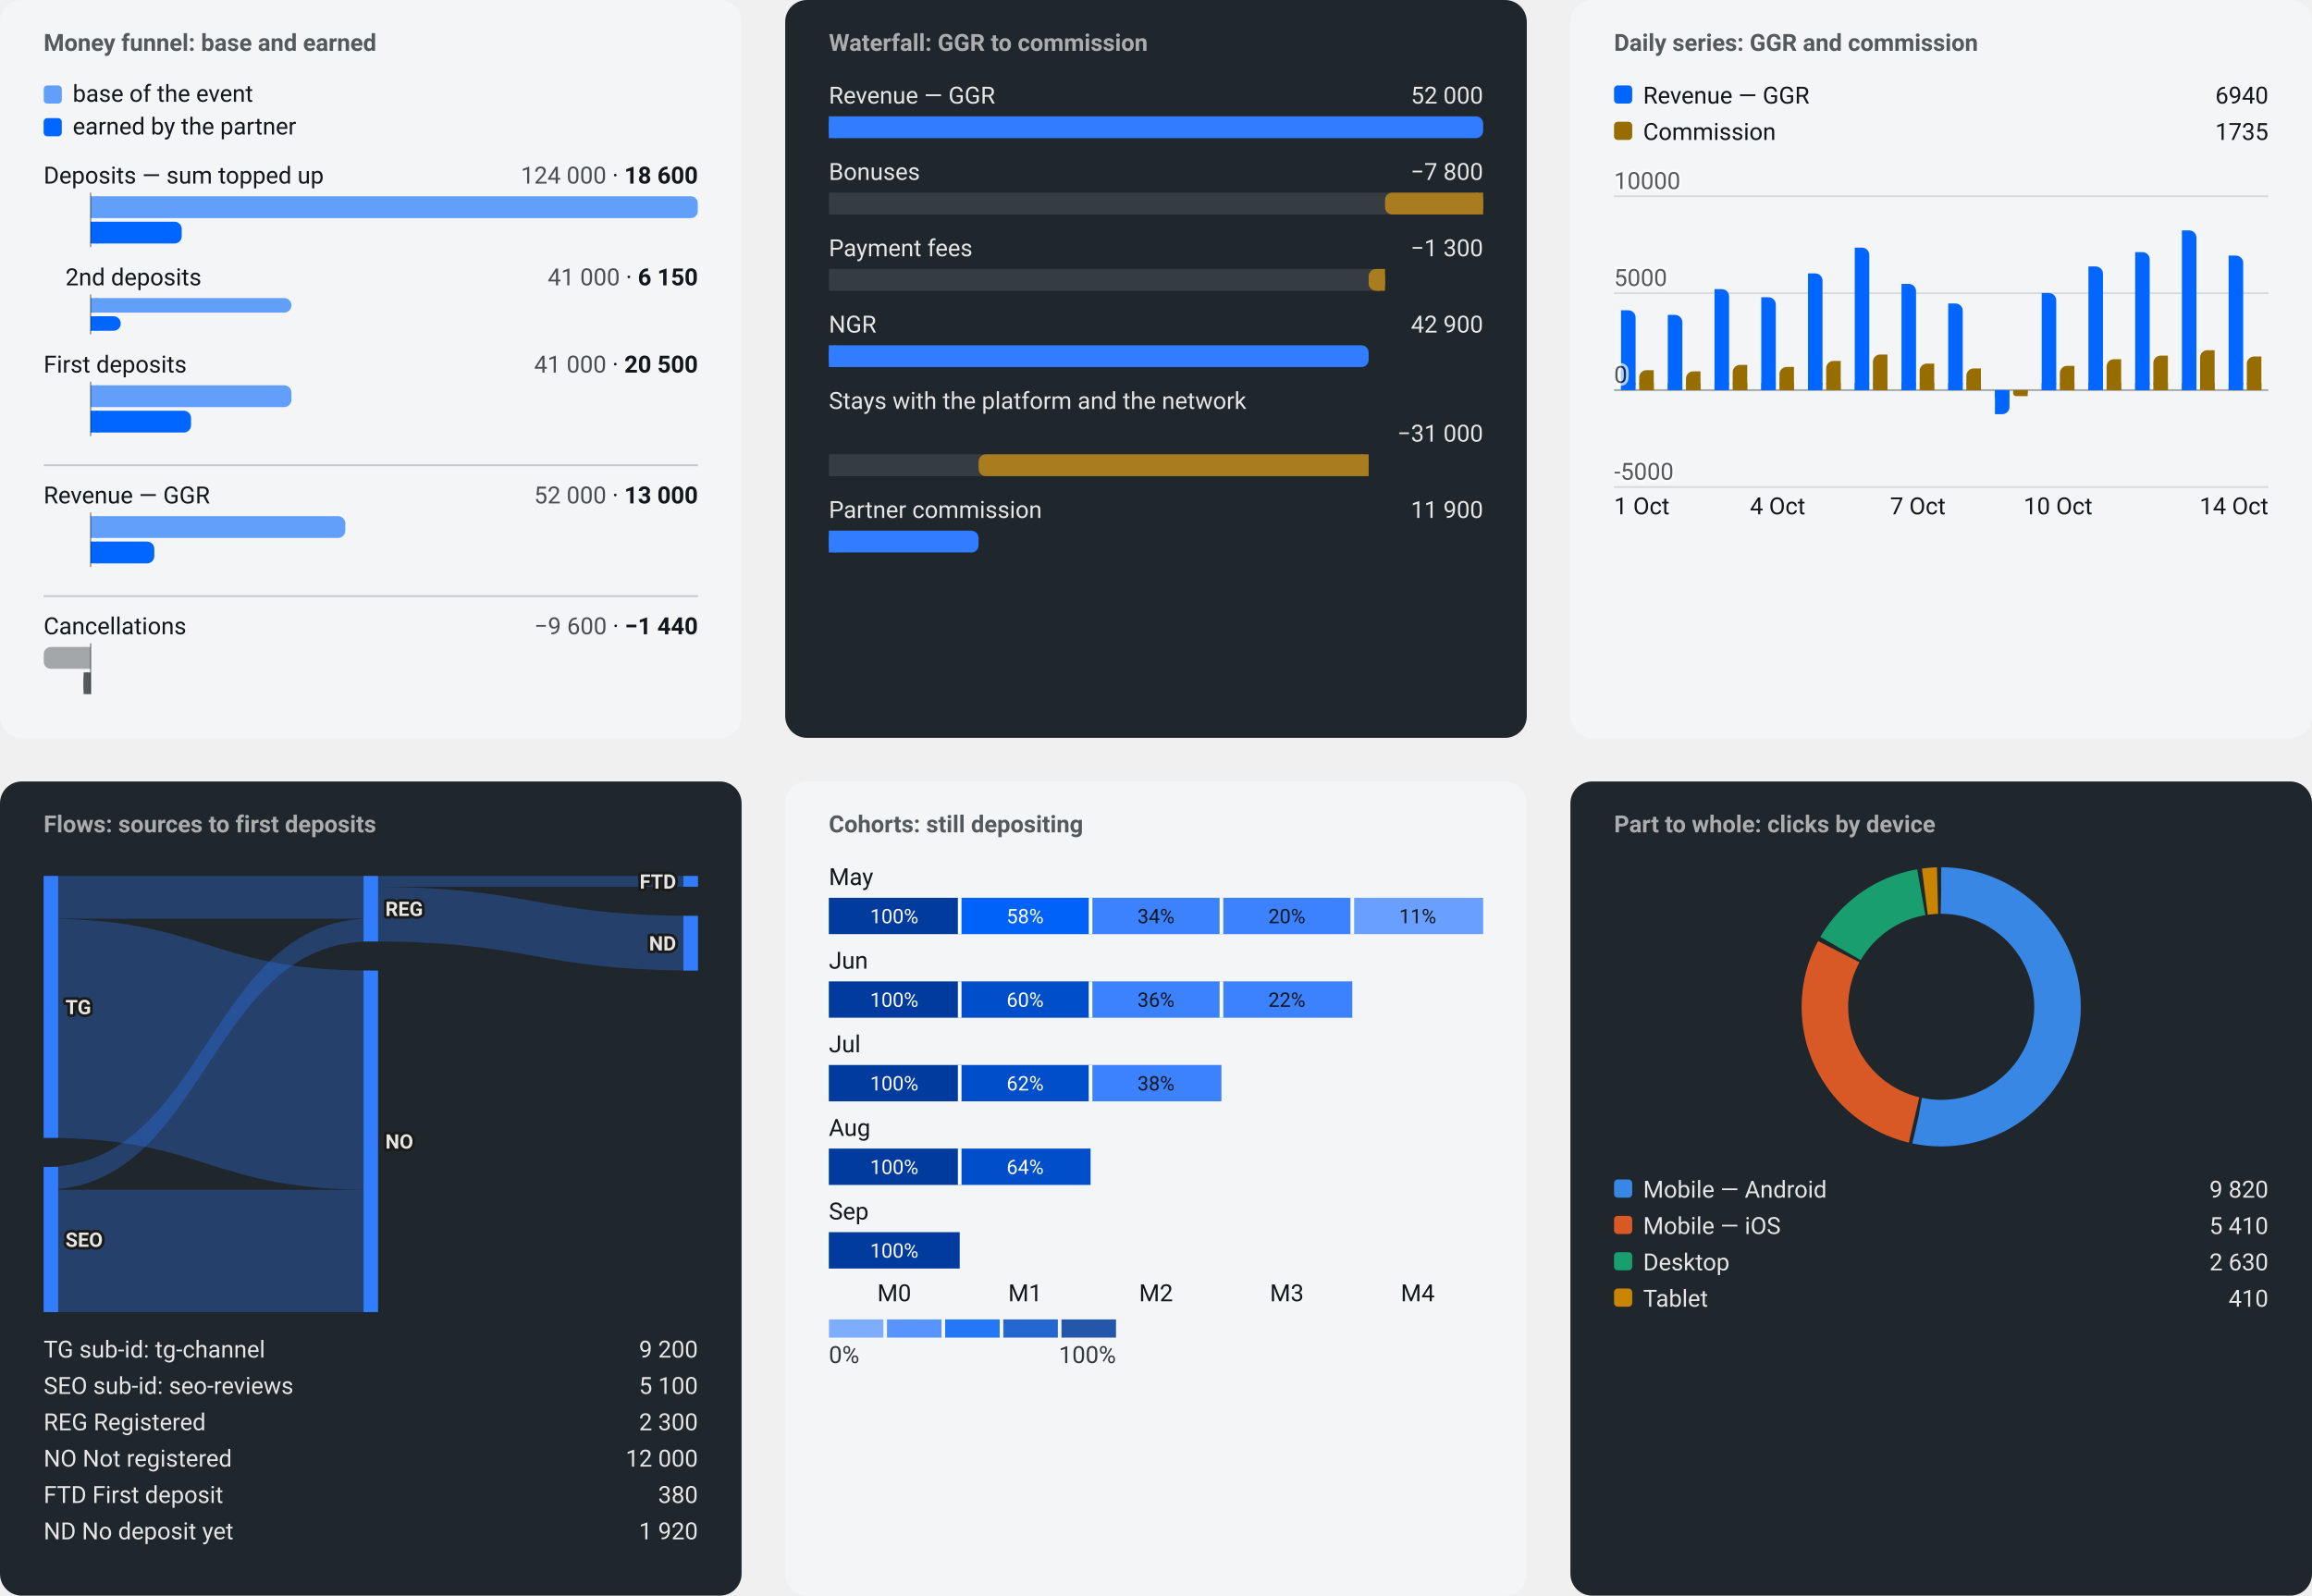
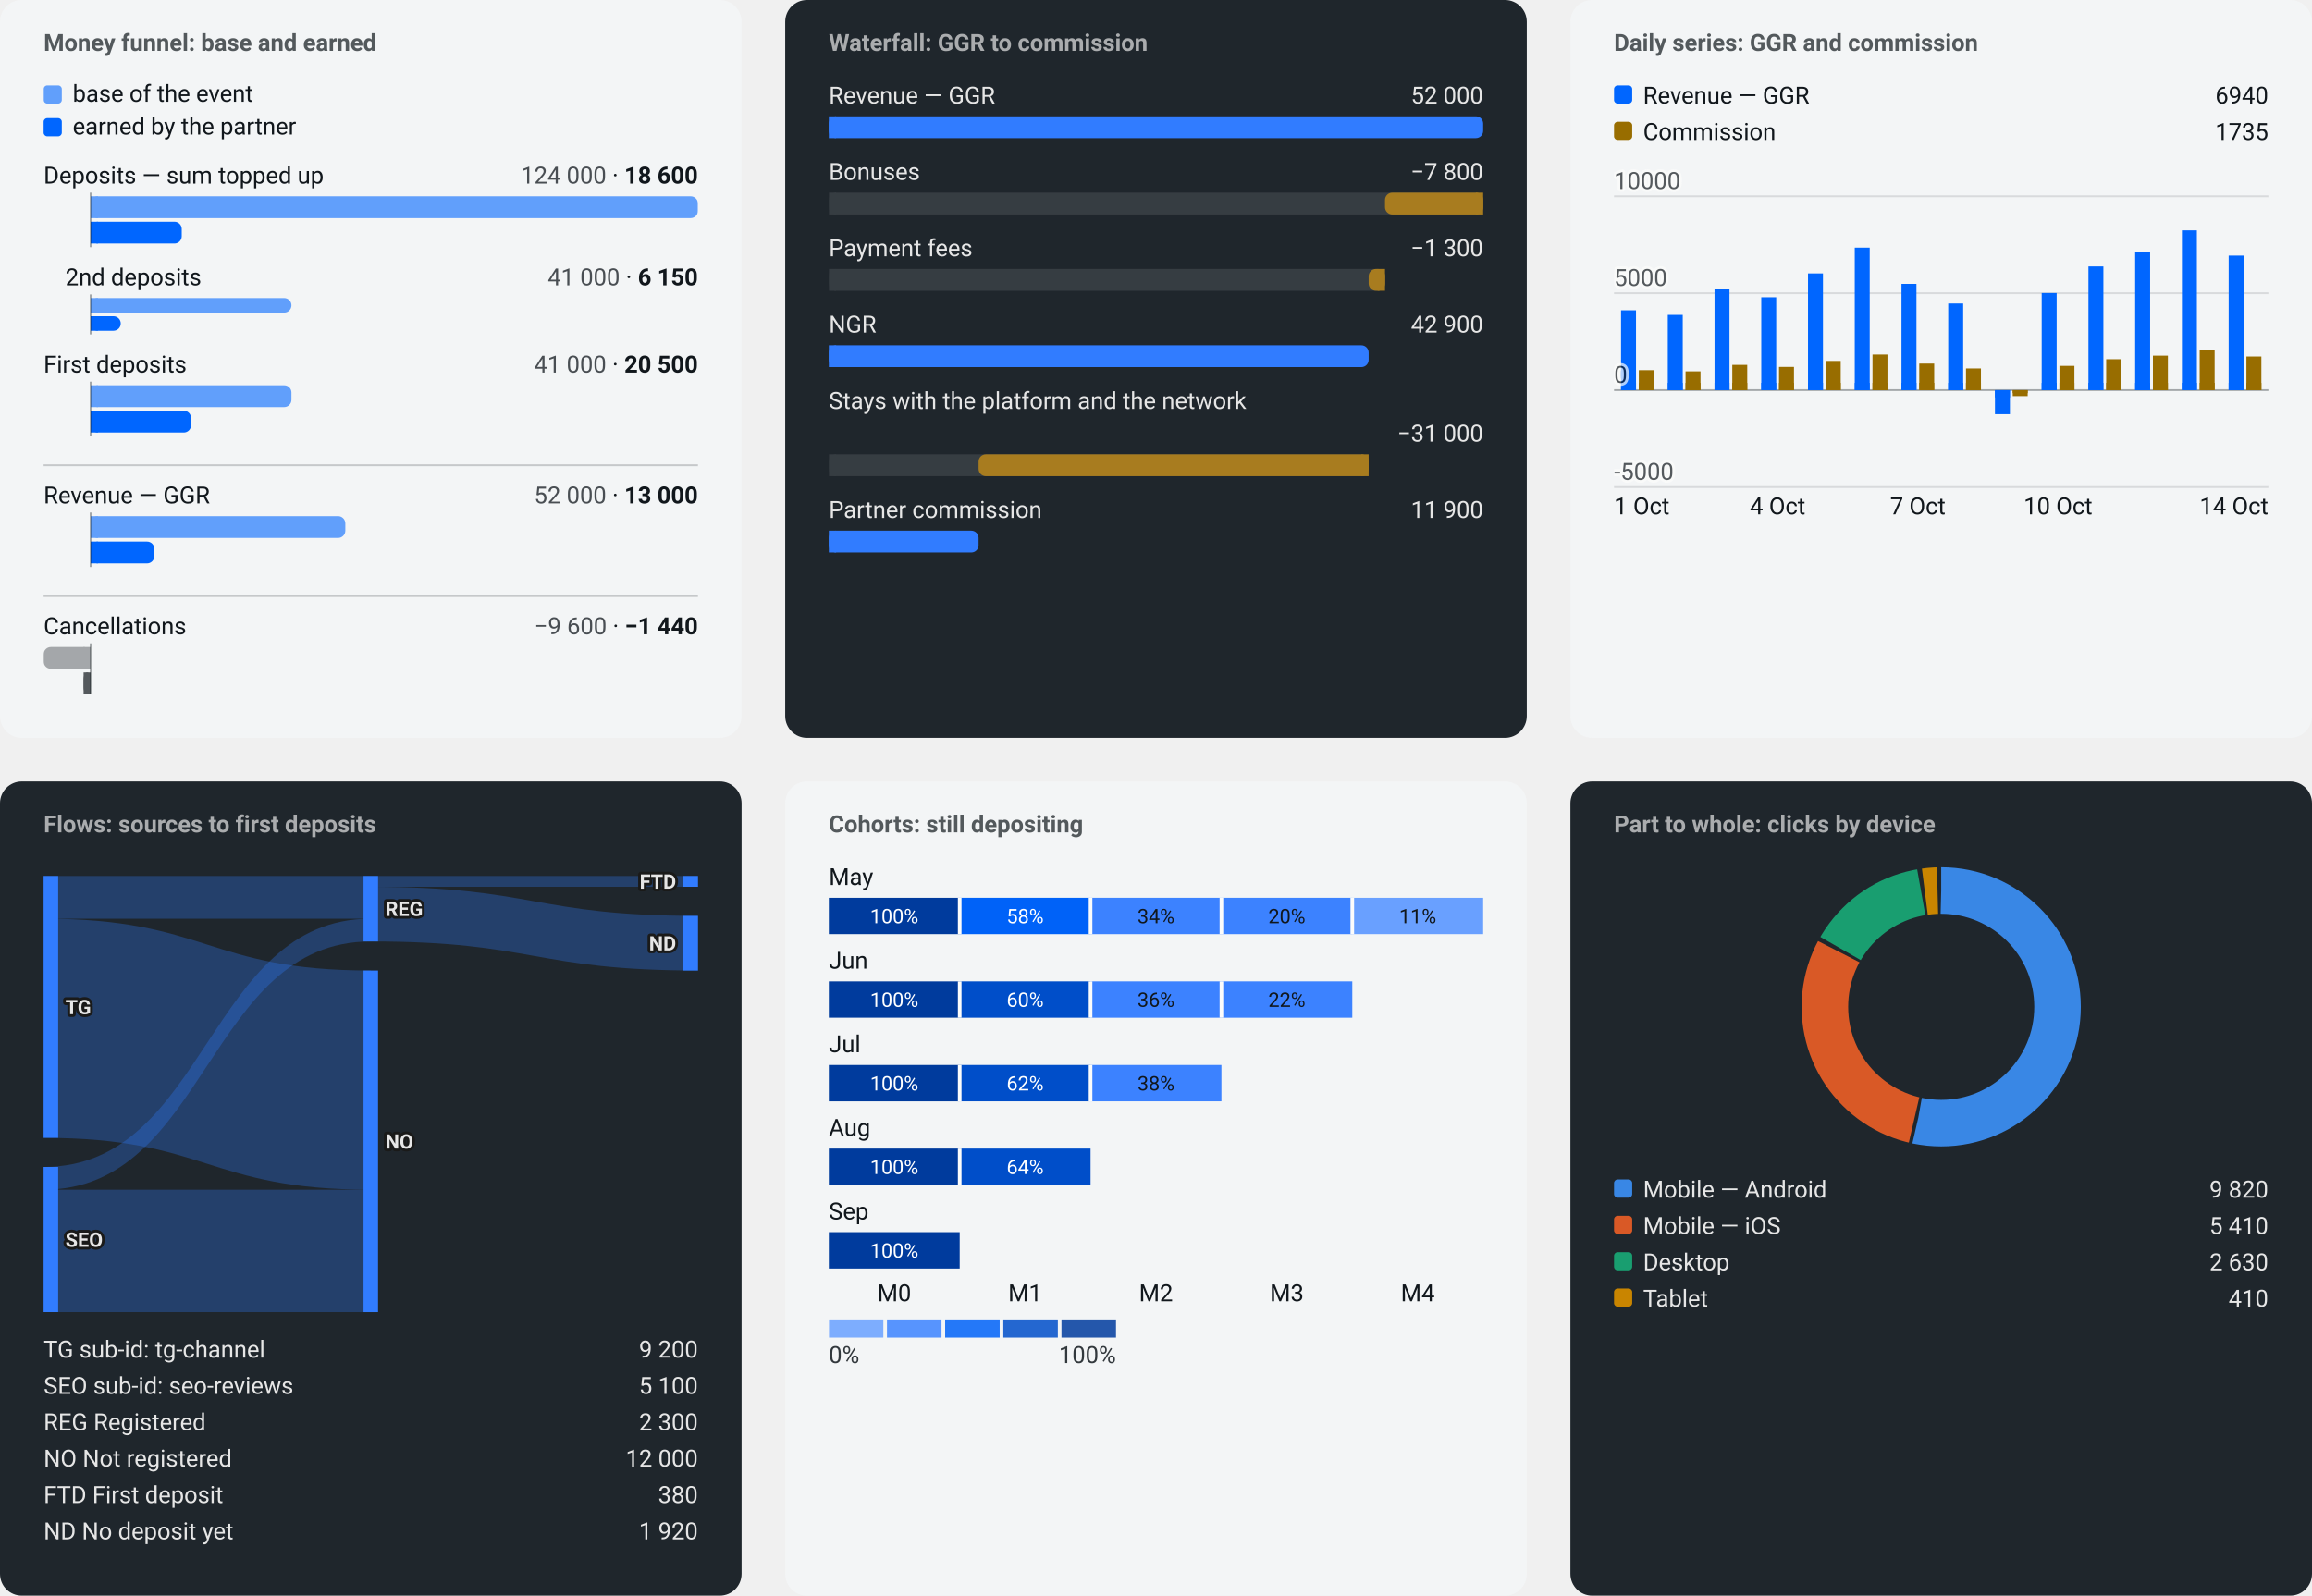
<svg xmlns="http://www.w3.org/2000/svg" width="1272" height="878" viewBox="0 0 1272 878" font-family="Montserrat, -apple-system, 'Segoe UI', Roboto, Helvetica, Arial, sans-serif">
  <g transform="translate(0 0)" color="#11171c">
    <rect width="408" height="406" rx="12" fill="#f3f5f6" />
    <text x="24" y="28" font-size="13" font-weight="600" fill="currentColor" fill-opacity="0.7">Money funnel: base and earned</text>
    <svg x="24" y="44" width="360" height="338" class="p1" font-size="13" fill="currentColor" aria-hidden="true">
      <g class="p1-legend">
        <rect x="0" y="3" width="10" height="10" rx="2" fill="#0066ff" opacity="0.6" />
        <text x="16" y="12">base of the event</text>
        <rect x="0" y="21" width="10" height="10" rx="2" fill="#0066ff" opacity="1" />
        <text x="16" y="30">earned by the partner</text>
      </g>
      <line class="p1-grid" x1="0" x2="100%" y1="212" y2="212" stroke="currentColor" stroke-opacity="0.2" />
      <line class="p1-grid" x1="0" x2="100%" y1="284" y2="284" stroke="currentColor" stroke-opacity="0.2" />
      <g>
        <text class="p1-label" x="0" y="57">Deposits — sum topped up</text>
        <text class="p1-value" x="100%" y="57" text-anchor="end">
          <tspan fill-opacity="0.75">124 000</tspan> · <tspan font-weight="600">18 600</tspan>
        </text>
        <svg class="p1-bar" x="7.186%" y="64" width="92.814%" height="12" fill="#0066ff" opacity="0.6">
          <rect width="100%" height="12" rx="4" />
          <rect width="4" height="12" />
        </svg>
        <svg class="p1-bar-earned" x="7.186%" y="78" width="13.922%" height="12" fill="#0066ff" opacity="1">
          <rect width="100%" height="12" rx="4" />
          <rect width="4" height="12" />
        </svg>
        <line class="p1-axis" x1="7.186%" x2="7.186%" y1="62" y2="92" stroke="currentColor" stroke-opacity="0.35" />
      </g>
      <g>
        <text class="p1-label" x="12" y="113">2nd deposits</text>
        <text class="p1-value" x="100%" y="113" text-anchor="end">
          <tspan fill-opacity="0.75">41 000</tspan> · <tspan font-weight="600">6 150</tspan>
        </text>
        <svg class="p1-bar-part" x="7.186%" y="120" width="30.689%" height="8" fill="#0066ff" opacity="0.6">
          <rect width="100%" height="8" rx="4" />
          <rect width="4" height="8" />
        </svg>
        <svg class="p1-bar-earned" x="7.186%" y="130" width="4.603%" height="8" fill="#0066ff" opacity="1">
          <rect width="100%" height="8" rx="4" />
          <rect width="4" height="8" />
        </svg>
        <line class="p1-axis" x1="7.186%" x2="7.186%" y1="118" y2="140" stroke="currentColor" stroke-opacity="0.35" />
      </g>
      <g>
        <text class="p1-label" x="0" y="161">First deposits</text>
        <text class="p1-value" x="100%" y="161" text-anchor="end">
          <tspan fill-opacity="0.75">41 000</tspan> · <tspan font-weight="600">20 500</tspan>
        </text>
        <svg class="p1-bar" x="7.186%" y="168" width="30.689%" height="12" fill="#0066ff" opacity="0.6">
          <rect width="100%" height="12" rx="4" />
          <rect width="4" height="12" />
        </svg>
        <svg class="p1-bar-earned" x="7.186%" y="182" width="15.344%" height="12" fill="#0066ff" opacity="1">
          <rect width="100%" height="12" rx="4" />
          <rect width="4" height="12" />
        </svg>
        <line class="p1-axis" x1="7.186%" x2="7.186%" y1="166" y2="196" stroke="currentColor" stroke-opacity="0.35" />
      </g>
      <g>
        <text class="p1-label" x="0" y="233">Revenue — GGR</text>
        <text class="p1-value" x="100%" y="233" text-anchor="end">
          <tspan fill-opacity="0.75">52 000</tspan> · <tspan font-weight="600">13 000</tspan>
        </text>
        <svg class="p1-bar" x="7.186%" y="240" width="38.922%" height="12" fill="#0066ff" opacity="0.6">
          <rect width="100%" height="12" rx="4" />
          <rect width="4" height="12" />
        </svg>
        <svg class="p1-bar-earned" x="7.186%" y="254" width="9.731%" height="12" fill="#0066ff" opacity="1">
          <rect width="100%" height="12" rx="4" />
          <rect width="4" height="12" />
        </svg>
        <line class="p1-axis" x1="7.186%" x2="7.186%" y1="238" y2="268" stroke="currentColor" stroke-opacity="0.35" />
      </g>
      <g>
        <text class="p1-label" x="0" y="305">Cancellations</text>
        <text class="p1-value" x="100%" y="305" text-anchor="end">
          <tspan fill-opacity="0.75">−9 600</tspan> · <tspan font-weight="600">−1 440</tspan>
        </text>
        <svg class="p1-bar-loss" x="0%" y="312" width="7.186%" height="12" fill="currentColor" opacity="0.35">
          <rect width="100%" height="12" rx="4" />
          <rect x="100%" width="4" height="12" transform="translate(-4)" />
        </svg>
        <svg class="p1-bar-earned" x="6.108%" y="326" width="1.078%" height="12" fill="currentColor" opacity="0.7">
          <rect width="100%" height="12" rx="4" />
          <rect x="100%" width="4" height="12" transform="translate(-4)" />
        </svg>
        <line class="p1-axis" x1="7.186%" x2="7.186%" y1="310" y2="340" stroke="currentColor" stroke-opacity="0.35" />
      </g>
    </svg>
  </g>
  <g transform="translate(432 0)" color="#e6e6e6">
    <rect width="408" height="406" rx="12" fill="#1f262c" />
    <text x="24" y="28" font-size="13" font-weight="600" fill="currentColor" fill-opacity="0.7">Waterfall: GGR to commission</text>
    <svg x="24" y="44" width="360" height="260" class="p2" font-size="13" fill="currentColor" aria-hidden="true">
      <g>
        <text class="p2-label" x="0" y="13">Revenue — GGR</text>
        <text class="p2-value" x="100%" y="13" text-anchor="end">52 000</text>
        <svg class="p2-bar-total" x="0%" y="20" width="100%" height="12" fill="#317cff" opacity="1">
          <rect width="100%" height="12" rx="4" />
          <rect width="4" height="12" />
        </svg>
      </g>
      <g>
        <text class="p2-label" x="0" y="55">Bonuses</text>
        <text class="p2-value" x="100%" y="55" text-anchor="end">−7 800</text>
        <svg class="p2-bar-ghost" x="0%" y="62" width="100%" height="12" fill="currentColor" opacity="0.12">
          <rect width="100%" height="12" rx="4" />
          <rect width="4" height="12" />
        </svg>
        <svg class="p2-bar-down" x="85%" y="62" width="15%" height="12" fill="#a87c1f" opacity="1">
          <rect width="100%" height="12" rx="4" />
          <rect x="100%" width="4" height="12" transform="translate(-4)" />
        </svg>
      </g>
      <g>
        <text class="p2-label" x="0" y="97">Payment fees</text>
        <text class="p2-value" x="100%" y="97" text-anchor="end">−1 300</text>
        <svg class="p2-bar-ghost" x="0%" y="104" width="85%" height="12" fill="currentColor" opacity="0.12">
          <rect width="100%" height="12" rx="4" />
          <rect width="4" height="12" />
        </svg>
        <svg class="p2-bar-down" x="82.5%" y="104" width="2.5%" height="12" fill="#a87c1f" opacity="1">
          <rect width="100%" height="12" rx="4" />
          <rect x="100%" width="4" height="12" transform="translate(-4)" />
        </svg>
      </g>
      <g>
        <text class="p2-label" x="0" y="139">NGR</text>
        <text class="p2-value" x="100%" y="139" text-anchor="end">42 900</text>
        <svg class="p2-bar-total" x="0%" y="146" width="82.5%" height="12" fill="#317cff" opacity="1">
          <rect width="100%" height="12" rx="4" />
          <rect width="4" height="12" />
        </svg>
      </g>
      <g>
        <text class="p2-label" x="0" y="181">Stays with the platform and the network</text>
        <text class="p2-value" x="100%" y="199" text-anchor="end">−31 000</text>
        <svg class="p2-bar-ghost" x="0%" y="206" width="82.5%" height="12" fill="currentColor" opacity="0.12">
          <rect width="100%" height="12" rx="4" />
          <rect width="4" height="12" />
        </svg>
        <svg class="p2-bar-down" x="22.885%" y="206" width="59.615%" height="12" fill="#a87c1f" opacity="1">
          <rect width="100%" height="12" rx="4" />
          <rect x="100%" width="4" height="12" transform="translate(-4)" />
        </svg>
      </g>
      <g>
        <text class="p2-label" x="0" y="241">Partner commission</text>
        <text class="p2-value" x="100%" y="241" text-anchor="end">11 900</text>
        <svg class="p2-bar-total" x="0%" y="248" width="22.885%" height="12" fill="#317cff" opacity="1">
          <rect width="100%" height="12" rx="4" />
          <rect width="4" height="12" />
        </svg>
      </g>
    </svg>
  </g>
  <g transform="translate(864 0)" color="#11171c">
    <rect width="408" height="406" rx="12" fill="#f3f5f6" />
    <text x="24" y="28" font-size="13" font-weight="600" fill="currentColor" fill-opacity="0.7">Daily series: GGR and commission</text>
    <svg x="24" y="44" width="360" height="244" class="p3" font-size="13" fill="currentColor" aria-hidden="true">
      <g class="p3-key">
        <rect x="0" y="3" width="10" height="10" rx="2" fill="#0066ff" />
        <text class="p3-label" x="16" y="13">Revenue — GGR</text>
        <text class="p3-value" x="100%" y="13" text-anchor="end">6940</text>
        <rect x="0" y="23" width="10" height="10" rx="2" fill="#986d00" />
        <text class="p3-label" x="16" y="33">Commission</text>
        <text class="p3-value" x="100%" y="33" text-anchor="end">1735</text>
      </g>
      <line class="p3-grid" x1="0" x2="100%" y1="224" y2="224" stroke="currentColor" stroke-opacity="0.12" />
      <line class="p3-grid" x1="0" x2="100%" y1="170.67" y2="170.67" stroke="currentColor" stroke-opacity="0.35" />
      <line class="p3-grid" x1="0" x2="100%" y1="117.33" y2="117.33" stroke="currentColor" stroke-opacity="0.12" />
      <line class="p3-grid" x1="0" x2="100%" y1="64" y2="64" stroke="currentColor" stroke-opacity="0.12" />
-       <svg x="1.071%" width="5%">
-         <g transform="translate(-25)">
+       <svg x="1.071%" width="2.286%">
+         <g transform="translate(-12)">
          <svg class="p3-bar" x="50%" y="126.72" width="24" height="43.95" fill="#0066ff">
            <rect width="100%" height="43.95" rx="4" />
            <rect y="39.95" width="100%" height="4" />
          </svg>
        </g>
-         <g transform="translate(1)">
+       </svg>
+       <svg x="3.786%" width="2.286%">
+         <g transform="translate(-12)">
          <svg class="p3-bar" x="50%" y="159.68" width="24" height="10.99" fill="#986d00">
            <rect width="100%" height="10.99" rx="4" />
            <rect y="6.99" width="100%" height="4" />
          </svg>
        </g>
      </svg>
-       <svg x="8.214%" width="5%">
-         <g transform="translate(-25)">
+       <svg x="8.214%" width="2.286%">
+         <g transform="translate(-12)">
          <svg class="p3-bar" x="50%" y="129.28" width="24" height="41.39" fill="#0066ff">
            <rect width="100%" height="41.39" rx="4" />
            <rect y="37.39" width="100%" height="4" />
          </svg>
        </g>
-         <g transform="translate(1)">
+       </svg>
+       <svg x="10.929%" width="2.286%">
+         <g transform="translate(-12)">
          <svg class="p3-bar" x="50%" y="160.32" width="24" height="10.35" fill="#986d00">
            <rect width="100%" height="10.35" rx="4" />
            <rect y="6.35" width="100%" height="4" />
          </svg>
        </g>
      </svg>
-       <svg x="15.357%" width="5%">
-         <g transform="translate(-25)">
+       <svg x="15.357%" width="2.286%">
+         <g transform="translate(-12)">
          <svg class="p3-bar" x="50%" y="115.09" width="24" height="55.57" fill="#0066ff">
            <rect width="100%" height="55.57" rx="4" />
            <rect y="51.57" width="100%" height="4" />
          </svg>
        </g>
-         <g transform="translate(1)">
+       </svg>
+       <svg x="18.071%" width="2.286%">
+         <g transform="translate(-12)">
          <svg class="p3-bar" x="50%" y="156.77" width="24" height="13.9" fill="#986d00">
            <rect width="100%" height="13.9" rx="4" />
            <rect y="9.9" width="100%" height="4" />
          </svg>
        </g>
      </svg>
-       <svg x="22.5%" width="5%">
-         <g transform="translate(-25)">
+       <svg x="22.5%" width="2.286%">
+         <g transform="translate(-12)">
          <svg class="p3-bar" x="50%" y="119.57" width="24" height="51.09" fill="#0066ff">
            <rect width="100%" height="51.09" rx="4" />
            <rect y="47.09" width="100%" height="4" />
          </svg>
        </g>
-         <g transform="translate(1)">
+       </svg>
+       <svg x="25.214%" width="2.286%">
+         <g transform="translate(-12)">
          <svg class="p3-bar" x="50%" y="157.89" width="24" height="12.78" fill="#986d00">
            <rect width="100%" height="12.78" rx="4" />
            <rect y="8.78" width="100%" height="4" />
          </svg>
        </g>
      </svg>
-       <svg x="29.643%" width="5%">
-         <g transform="translate(-25)">
+       <svg x="29.643%" width="2.286%">
+         <g transform="translate(-12)">
          <svg class="p3-bar" x="50%" y="106.45" width="24" height="64.21" fill="#0066ff">
            <rect width="100%" height="64.21" rx="4" />
            <rect y="60.21" width="100%" height="4" />
          </svg>
        </g>
-         <g transform="translate(1)">
+       </svg>
+       <svg x="32.357%" width="2.286%">
+         <g transform="translate(-12)">
          <svg class="p3-bar" x="50%" y="154.61" width="24" height="16.05" fill="#986d00">
            <rect width="100%" height="16.05" rx="4" />
            <rect y="12.05" width="100%" height="4" />
          </svg>
        </g>
      </svg>
-       <svg x="36.786%" width="5%">
-         <g transform="translate(-25)">
+       <svg x="36.786%" width="2.286%">
+         <g transform="translate(-12)">
          <svg class="p3-bar" x="50%" y="92.27" width="24" height="78.4" fill="#0066ff">
            <rect width="100%" height="78.4" rx="4" />
            <rect y="74.4" width="100%" height="4" />
          </svg>
        </g>
-         <g transform="translate(1)">
+       </svg>
+       <svg x="39.5%" width="2.286%">
+         <g transform="translate(-12)">
          <svg class="p3-bar" x="50%" y="151.06" width="24" height="19.61" fill="#986d00">
            <rect width="100%" height="19.61" rx="4" />
            <rect y="15.61" width="100%" height="4" />
          </svg>
        </g>
      </svg>
-       <svg x="43.929%" width="5%">
-         <g transform="translate(-25)">
+       <svg x="43.929%" width="2.286%">
+         <g transform="translate(-12)">
          <svg class="p3-bar" x="50%" y="112.21" width="24" height="58.45" fill="#0066ff">
            <rect width="100%" height="58.45" rx="4" />
            <rect y="54.45" width="100%" height="4" />
          </svg>
        </g>
-         <g transform="translate(1)">
+       </svg>
+       <svg x="46.643%" width="2.286%">
+         <g transform="translate(-12)">
          <svg class="p3-bar" x="50%" y="156.05" width="24" height="14.61" fill="#986d00">
            <rect width="100%" height="14.61" rx="4" />
            <rect y="10.61" width="100%" height="4" />
          </svg>
        </g>
      </svg>
-       <svg x="51.071%" width="5%">
-         <g transform="translate(-25)">
+       <svg x="51.071%" width="2.286%">
+         <g transform="translate(-12)">
          <svg class="p3-bar" x="50%" y="122.99" width="24" height="47.68" fill="#0066ff">
            <rect width="100%" height="47.68" rx="4" />
            <rect y="43.68" width="100%" height="4" />
          </svg>
        </g>
-         <g transform="translate(1)">
+       </svg>
+       <svg x="53.786%" width="2.286%">
+         <g transform="translate(-12)">
          <svg class="p3-bar" x="50%" y="158.74" width="24" height="11.93" fill="#986d00">
            <rect width="100%" height="11.93" rx="4" />
            <rect y="7.93" width="100%" height="4" />
          </svg>
        </g>
      </svg>
-       <svg x="58.214%" width="5%">
-         <g transform="translate(-25)">
+       <svg x="58.214%" width="2.286%">
+         <g transform="translate(-12)">
          <svg class="p3-bar" x="50%" y="170.67" width="24" height="13.23" fill="#0066ff">
            <rect width="100%" height="13.23" rx="4" />
            <rect y="0" width="100%" height="4" />
          </svg>
        </g>
-         <g transform="translate(1)">
+       </svg>
+       <svg x="60.929%" width="2.286%">
+         <g transform="translate(-12)">
          <svg class="p3-bar" x="50%" y="170.67" width="24" height="3.31" fill="#986d00">
            <rect width="100%" height="3.31" rx="1.65" />
            <rect y="0" width="100%" height="1.65" />
          </svg>
        </g>
      </svg>
-       <svg x="65.357%" width="5%">
-         <g transform="translate(-25)">
+       <svg x="65.357%" width="2.286%">
+         <g transform="translate(-12)">
          <svg class="p3-bar" x="50%" y="117.23" width="24" height="53.44" fill="#0066ff">
            <rect width="100%" height="53.44" rx="4" />
            <rect y="49.44" width="100%" height="4" />
          </svg>
        </g>
-         <g transform="translate(1)">
+       </svg>
+       <svg x="68.071%" width="2.286%">
+         <g transform="translate(-12)">
          <svg class="p3-bar" x="50%" y="157.3" width="24" height="13.37" fill="#986d00">
            <rect width="100%" height="13.37" rx="4" />
            <rect y="9.37" width="100%" height="4" />
          </svg>
        </g>
      </svg>
-       <svg x="72.5%" width="5%">
-         <g transform="translate(-25)">
+       <svg x="72.5%" width="2.286%">
+         <g transform="translate(-12)">
          <svg class="p3-bar" x="50%" y="102.61" width="24" height="68.05" fill="#0066ff">
            <rect width="100%" height="68.05" rx="4" />
            <rect y="64.05" width="100%" height="4" />
          </svg>
        </g>
-         <g transform="translate(1)">
+       </svg>
+       <svg x="75.214%" width="2.286%">
+         <g transform="translate(-12)">
          <svg class="p3-bar" x="50%" y="153.65" width="24" height="17.01" fill="#986d00">
            <rect width="100%" height="17.01" rx="4" />
            <rect y="13.01" width="100%" height="4" />
          </svg>
        </g>
      </svg>
-       <svg x="79.643%" width="5%">
-         <g transform="translate(-25)">
+       <svg x="79.643%" width="2.286%">
+         <g transform="translate(-12)">
          <svg class="p3-bar" x="50%" y="94.72" width="24" height="75.95" fill="#0066ff">
            <rect width="100%" height="75.95" rx="4" />
            <rect y="71.95" width="100%" height="4" />
          </svg>
        </g>
-         <g transform="translate(1)">
+       </svg>
+       <svg x="82.357%" width="2.286%">
+         <g transform="translate(-12)">
          <svg class="p3-bar" x="50%" y="151.68" width="24" height="18.99" fill="#986d00">
            <rect width="100%" height="18.99" rx="4" />
            <rect y="14.99" width="100%" height="4" />
          </svg>
        </g>
      </svg>
-       <svg x="86.786%" width="5%">
-         <g transform="translate(-25)">
+       <svg x="86.786%" width="2.286%">
+         <g transform="translate(-12)">
          <svg class="p3-bar" x="50%" y="82.77" width="24" height="87.89" fill="#0066ff">
            <rect width="100%" height="87.89" rx="4" />
            <rect y="83.89" width="100%" height="4" />
          </svg>
        </g>
-         <g transform="translate(1)">
+       </svg>
+       <svg x="89.5%" width="2.286%">
+         <g transform="translate(-12)">
          <svg class="p3-bar" x="50%" y="148.69" width="24" height="21.97" fill="#986d00">
            <rect width="100%" height="21.97" rx="4" />
            <rect y="17.97" width="100%" height="4" />
          </svg>
        </g>
      </svg>
-       <svg x="93.929%" width="5%">
-         <g transform="translate(-25)">
+       <svg x="93.929%" width="2.286%">
+         <g transform="translate(-12)">
          <svg class="p3-bar" x="50%" y="96.64" width="24" height="74.03" fill="#0066ff">
            <rect width="100%" height="74.03" rx="4" />
            <rect y="70.03" width="100%" height="4" />
          </svg>
        </g>
-         <g transform="translate(1)">
+       </svg>
+       <svg x="96.643%" width="2.286%">
+         <g transform="translate(-12)">
          <svg class="p3-bar" x="50%" y="152.16" width="24" height="18.51" fill="#986d00">
            <rect width="100%" height="18.51" rx="4" />
            <rect y="14.51" width="100%" height="4" />
          </svg>
        </g>
      </svg>
      <svg y="64" width="100%" height="160" viewBox="0 0 100 160" preserveAspectRatio="none" overflow="visible" />
      <text class="p3-tick" x="0" y="220" opacity="0.7" stroke="#fcfcfb" stroke-width="3" stroke-linejoin="round" paint-order="stroke">-5000</text>
      <text class="p3-tick" x="0" y="166.67" opacity="0.7" stroke="#fcfcfb" stroke-width="3" stroke-linejoin="round" paint-order="stroke">0</text>
      <text class="p3-tick" x="0" y="113.33" opacity="0.7" stroke="#fcfcfb" stroke-width="3" stroke-linejoin="round" paint-order="stroke">5000</text>
      <text class="p3-tick" x="0" y="60" opacity="0.7" stroke="#fcfcfb" stroke-width="3" stroke-linejoin="round" paint-order="stroke">10000</text>
      <text class="p3-x" x="0" y="239">1 Oct</text>
      <text class="p3-x" x="100%" y="239" text-anchor="end">14 Oct</text>
      <text class="p3-x" x="25%" y="239" text-anchor="middle">4 Oct</text>
      <text class="p3-x" x="46.429%" y="239" text-anchor="middle">7 Oct</text>
      <text class="p3-x" x="67.857%" y="239" text-anchor="middle">10 Oct</text>
      <rect class="p3-hit" x="0%" y="64" width="7.143%" height="160" fill="transparent" />
      <rect class="p3-hit" x="7.143%" y="64" width="7.143%" height="160" fill="transparent" />
      <rect class="p3-hit" x="14.286%" y="64" width="7.143%" height="160" fill="transparent" />
      <rect class="p3-hit" x="21.429%" y="64" width="7.143%" height="160" fill="transparent" />
      <rect class="p3-hit" x="28.571%" y="64" width="7.143%" height="160" fill="transparent" />
      <rect class="p3-hit" x="35.714%" y="64" width="7.143%" height="160" fill="transparent" />
      <rect class="p3-hit" x="42.857%" y="64" width="7.143%" height="160" fill="transparent" />
      <rect class="p3-hit" x="50%" y="64" width="7.143%" height="160" fill="transparent" />
      <rect class="p3-hit" x="57.143%" y="64" width="7.143%" height="160" fill="transparent" />
      <rect class="p3-hit" x="64.286%" y="64" width="7.143%" height="160" fill="transparent" />
      <rect class="p3-hit" x="71.429%" y="64" width="7.143%" height="160" fill="transparent" />
      <rect class="p3-hit" x="78.571%" y="64" width="7.143%" height="160" fill="transparent" />
      <rect class="p3-hit" x="85.714%" y="64" width="7.143%" height="160" fill="transparent" />
      <rect class="p3-hit" x="92.857%" y="64" width="7.143%" height="160" fill="transparent" />
    </svg>
  </g>
  <g transform="translate(0 430)" color="#e6e6e6">
    <rect width="408" height="448" rx="12" fill="#1f262c" />
    <text x="24" y="28" font-size="13" font-weight="600" fill="currentColor" fill-opacity="0.7">Flows: sources to first deposits</text>
    <svg x="24" y="44" width="360" height="380" class="p4" font-size="13" fill="currentColor" aria-hidden="true">
      <svg y="8" width="100%" height="240" viewBox="0 0 100 240" preserveAspectRatio="none">
        <path class="p4-link" d="M0,0C25,0 25,0 50,0L50,23.5C25,23.5 25,23.5 0,23.5Z" fill="#317cff" fill-opacity="0.3" />
        <path class="p4-link" d="M0,23.5C25,23.5 25,52.03 50,52.03L50,172.64C25,172.64 25,144.11 0,144.11Z" fill="#317cff" fill-opacity="0.3" />
        <path class="p4-link" d="M0,160.11C25,160.11 25,23.5 50,23.5L50,36.03C25,36.03 25,172.64 0,172.64Z" fill="#317cff" fill-opacity="0.3" />
        <path class="p4-link" d="M0,172.64C25,172.64 25,172.64 50,172.64L50,240C25,240 25,240 0,240Z" fill="#317cff" fill-opacity="0.3" />
        <path class="p4-link" d="M50,0C75,0 75,0 100,0L100,5.95C75,5.95 75,5.95 50,5.95Z" fill="#317cff" fill-opacity="0.3" />
        <path class="p4-link" d="M50,5.95C75,5.95 75,21.95 100,21.95L100,52.03C75,52.03 75,36.03 50,36.03Z" fill="#317cff" fill-opacity="0.3" />
      </svg>
      <rect class="p4-node" x="0%" y="8" width="8" height="144.11" fill="#317cff" />
      <text class="p4-tag" x="0%" y="84.06" dx="12" font-size="11" font-weight="600" stroke="#1a1a19" stroke-width="3" stroke-linejoin="round" paint-order="stroke">TG</text>
      <rect class="p4-node" x="0%" y="168.11" width="8" height="79.89" fill="#317cff" />
      <text class="p4-tag" x="0%" y="212.06" dx="12" font-size="11" font-weight="600" stroke="#1a1a19" stroke-width="3" stroke-linejoin="round" paint-order="stroke">SEO</text>
      <rect class="p4-node" x="50%" y="8" width="8" height="36.03" fill="#317cff" transform="translate(-4)" />
      <text class="p4-tag" x="50%" y="30.01" dx="8" font-size="11" font-weight="600" stroke="#1a1a19" stroke-width="3" stroke-linejoin="round" paint-order="stroke">REG</text>
      <rect class="p4-node" x="50%" y="60.03" width="8" height="187.97" fill="#317cff" transform="translate(-4)" />
      <text class="p4-tag" x="50%" y="158.01" dx="8" font-size="11" font-weight="600" stroke="#1a1a19" stroke-width="3" stroke-linejoin="round" paint-order="stroke">NO</text>
      <rect class="p4-node" x="100%" y="8" width="8" height="5.95" fill="#317cff" transform="translate(-8)" />
      <text class="p4-tag" x="100%" y="14.98" dx="-12" text-anchor="end" font-size="11" font-weight="600" stroke="#1a1a19" stroke-width="3" stroke-linejoin="round" paint-order="stroke">FTD</text>
      <rect class="p4-node" x="100%" y="29.95" width="8" height="30.08" fill="#317cff" transform="translate(-8)" />
      <text class="p4-tag" x="100%" y="48.99" dx="-12" text-anchor="end" font-size="11" font-weight="600" stroke="#1a1a19" stroke-width="3" stroke-linejoin="round" paint-order="stroke">ND</text>
      <g class="p4-key">
        <g>
          <text class="p4-label" x="0" y="273">TG sub-id: tg-channel</text>
          <text class="p4-value" x="100%" y="273" text-anchor="end">9 200</text>
        </g>
        <g>
          <text class="p4-label" x="0" y="293">SEO sub-id: seo-reviews</text>
          <text class="p4-value" x="100%" y="293" text-anchor="end">5 100</text>
        </g>
        <g>
          <text class="p4-label" x="0" y="313">REG Registered</text>
          <text class="p4-value" x="100%" y="313" text-anchor="end">2 300</text>
        </g>
        <g>
          <text class="p4-label" x="0" y="333">NO Not registered</text>
          <text class="p4-value" x="100%" y="333" text-anchor="end">12 000</text>
        </g>
        <g>
          <text class="p4-label" x="0" y="353">FTD First deposit</text>
          <text class="p4-value" x="100%" y="353" text-anchor="end">380</text>
        </g>
        <g>
          <text class="p4-label" x="0" y="373">ND No deposit yet</text>
          <text class="p4-value" x="100%" y="373" text-anchor="end">1 920</text>
        </g>
      </g>
    </svg>
  </g>
  <g transform="translate(432 430)" color="#11171c">
    <rect width="408" height="448" rx="12" fill="#f3f5f6" />
    <text x="24" y="28" font-size="13" font-weight="600" fill="currentColor" fill-opacity="0.7">Cohorts: still depositing</text>
    <svg x="24" y="44" width="360" height="280" class="p5" font-size="13" fill="currentColor" aria-hidden="true">
      <g class="p5-row">
        <text class="p5-label" x="0" y="13">May</text>
        <text class="p5-value" x="100%" y="13" text-anchor="end" />
        <rect class="p5-cell" x="0%" y="20" width="20%" height="20" fill="#003b9d" />
        <text x="10%" y="34" text-anchor="middle" font-size="11" fill="#fff" pointer-events="none">100%</text>
        <rect class="p5-cell" x="20%" y="20" width="20%" height="20" fill="#0062f8" />
        <text x="30%" y="34" text-anchor="middle" font-size="11" fill="#fff" pointer-events="none">58%</text>
        <rect class="p5-cell" x="40%" y="20" width="20%" height="20" fill="#3c82ff" />
        <text x="50%" y="34" text-anchor="middle" font-size="11" fill="#11171c" pointer-events="none">34%</text>
        <rect class="p5-cell" x="60%" y="20" width="20%" height="20" fill="#3c82ff" />
        <text x="70%" y="34" text-anchor="middle" font-size="11" fill="#11171c" pointer-events="none">20%</text>
        <rect class="p5-cell" x="80%" y="20" width="20%" height="20" fill="#69a0ff" />
        <text x="90%" y="34" text-anchor="middle" font-size="11" fill="#11171c" pointer-events="none">11%</text>
        <line x1="20%" x2="20%" y1="20" y2="40" stroke="#fcfcfb" stroke-width="2" />
        <line x1="40%" x2="40%" y1="20" y2="40" stroke="#fcfcfb" stroke-width="2" />
        <line x1="60%" x2="60%" y1="20" y2="40" stroke="#fcfcfb" stroke-width="2" />
        <line x1="80%" x2="80%" y1="20" y2="40" stroke="#fcfcfb" stroke-width="2" />
      </g>
      <g class="p5-row">
        <text class="p5-label" x="0" y="59">Jun</text>
        <text class="p5-value" x="100%" y="59" text-anchor="end" />
        <rect class="p5-cell" x="0%" y="66" width="20%" height="20" fill="#003b9d" />
        <text x="10%" y="80" text-anchor="middle" font-size="11" fill="#fff" pointer-events="none">100%</text>
        <rect class="p5-cell" x="20%" y="66" width="20%" height="20" fill="#004ec9" />
        <text x="30%" y="80" text-anchor="middle" font-size="11" fill="#fff" pointer-events="none">60%</text>
        <rect class="p5-cell" x="40%" y="66" width="20%" height="20" fill="#3c82ff" />
        <text x="50%" y="80" text-anchor="middle" font-size="11" fill="#11171c" pointer-events="none">36%</text>
        <rect class="p5-cell" x="60%" y="66" width="20%" height="20" fill="#3c82ff" />
        <text x="70%" y="80" text-anchor="middle" font-size="11" fill="#11171c" pointer-events="none">22%</text>
        <line x1="20%" x2="20%" y1="66" y2="86" stroke="#fcfcfb" stroke-width="2" />
        <line x1="40%" x2="40%" y1="66" y2="86" stroke="#fcfcfb" stroke-width="2" />
        <line x1="60%" x2="60%" y1="66" y2="86" stroke="#fcfcfb" stroke-width="2" />
      </g>
      <g class="p5-row">
        <text class="p5-label" x="0" y="105">Jul</text>
        <text class="p5-value" x="100%" y="105" text-anchor="end" />
        <rect class="p5-cell" x="0%" y="112" width="20%" height="20" fill="#003b9d" />
        <text x="10%" y="126" text-anchor="middle" font-size="11" fill="#fff" pointer-events="none">100%</text>
        <rect class="p5-cell" x="20%" y="112" width="20%" height="20" fill="#004ec9" />
        <text x="30%" y="126" text-anchor="middle" font-size="11" fill="#fff" pointer-events="none">62%</text>
        <rect class="p5-cell" x="40%" y="112" width="20%" height="20" fill="#3c82ff" />
        <text x="50%" y="126" text-anchor="middle" font-size="11" fill="#11171c" pointer-events="none">38%</text>
        <line x1="20%" x2="20%" y1="112" y2="132" stroke="#fcfcfb" stroke-width="2" />
        <line x1="40%" x2="40%" y1="112" y2="132" stroke="#fcfcfb" stroke-width="2" />
      </g>
      <g class="p5-row">
        <text class="p5-label" x="0" y="151">Aug</text>
        <text class="p5-value" x="100%" y="151" text-anchor="end" />
        <rect class="p5-cell" x="0%" y="158" width="20%" height="20" fill="#003b9d" />
        <text x="10%" y="172" text-anchor="middle" font-size="11" fill="#fff" pointer-events="none">100%</text>
        <rect class="p5-cell" x="20%" y="158" width="20%" height="20" fill="#004ec9" />
        <text x="30%" y="172" text-anchor="middle" font-size="11" fill="#fff" pointer-events="none">64%</text>
        <line x1="20%" x2="20%" y1="158" y2="178" stroke="#fcfcfb" stroke-width="2" />
      </g>
      <g class="p5-row">
        <text class="p5-label" x="0" y="197">Sep</text>
        <text class="p5-value" x="100%" y="197" text-anchor="end" />
        <rect class="p5-cell" x="0%" y="204" width="20%" height="20" fill="#003b9d" />
        <text x="10%" y="218" text-anchor="middle" font-size="11" fill="#fff" pointer-events="none">100%</text>
      </g>
      <text class="p5-x" x="10%" y="242" text-anchor="middle">M0</text>
      <text class="p5-x" x="90%" y="242" text-anchor="middle">M4</text>
      <text class="p5-x" x="30%" y="242" text-anchor="middle">M1</text>
      <text class="p5-x" x="50%" y="242" text-anchor="middle">M2</text>
      <text class="p5-x" x="70%" y="242" text-anchor="middle">M3</text>
      <g class="p5-legend" opacity="0.85">
        <rect x="0" y="252" width="30" height="10" fill="#69a0ff" />
        <rect x="32" y="252" width="30" height="10" fill="#3c82ff" />
        <rect x="64" y="252" width="30" height="10" fill="#0062f8" />
        <rect x="96" y="252" width="30" height="10" fill="#004ec9" />
        <rect x="128" y="252" width="30" height="10" fill="#003b9d" />
        <text x="0" y="276">0%</text>
        <text x="158" y="276" text-anchor="end">100%</text>
      </g>
    </svg>
  </g>
  <g transform="translate(864 430)" color="#e6e6e6">
    <rect width="408" height="448" rx="12" fill="#1f262c" />
    <text x="24" y="28" font-size="13" font-weight="600" fill="currentColor" fill-opacity="0.7">Part to whole: clicks by device</text>
    <svg x="24" y="44" width="360" height="252" class="p6" font-size="13" fill="currentColor" aria-hidden="true">
      <svg width="100%" height="160" viewBox="0 0 100 100">
        <circle class="p6-part p6-part-1" cx="50" cy="50" r="40" fill="none" stroke="#3987e5" stroke-width="16" stroke-dasharray="133.837 251.327" stroke-dashoffset="0" transform="rotate(-90 50 50)" />
        <circle class="p6-part p6-part-2" cx="50" cy="50" r="40" fill="none" stroke="#d95926" stroke-width="16" stroke-dasharray="73.172 251.327" stroke-dashoffset="-135.087" transform="rotate(-90 50 50)" />
        <circle class="p6-part p6-part-3" cx="50" cy="50" r="40" fill="none" stroke="#199e70" stroke-width="16" stroke-dasharray="34.929 251.327" stroke-dashoffset="-209.508" transform="rotate(-90 50 50)" />
        <circle class="p6-part p6-part-4" cx="50" cy="50" r="40" fill="none" stroke="#c98500" stroke-width="16" stroke-dasharray="4.39 251.327" stroke-dashoffset="-245.687" transform="rotate(-90 50 50)" />
      </svg>
      <g class="p6-key">
        <g>
          <rect x="0" y="175" width="10" height="10" rx="2" fill="#3987e5" />
          <text class="p6-label" x="16" y="185">Mobile — Android</text>
          <text class="p6-value" x="100%" y="185" text-anchor="end">9 820</text>
        </g>
        <g>
          <rect x="0" y="195" width="10" height="10" rx="2" fill="#d95926" />
          <text class="p6-label" x="16" y="205">Mobile — iOS</text>
          <text class="p6-value" x="100%" y="205" text-anchor="end">5 410</text>
        </g>
        <g>
          <rect x="0" y="215" width="10" height="10" rx="2" fill="#199e70" />
          <text class="p6-label" x="16" y="225">Desktop</text>
          <text class="p6-value" x="100%" y="225" text-anchor="end">2 630</text>
        </g>
        <g>
          <rect x="0" y="235" width="10" height="10" rx="2" fill="#c98500" />
          <text class="p6-label" x="16" y="245">Tablet</text>
          <text class="p6-value" x="100%" y="245" text-anchor="end">410</text>
        </g>
      </g>
    </svg>
  </g>
</svg>
